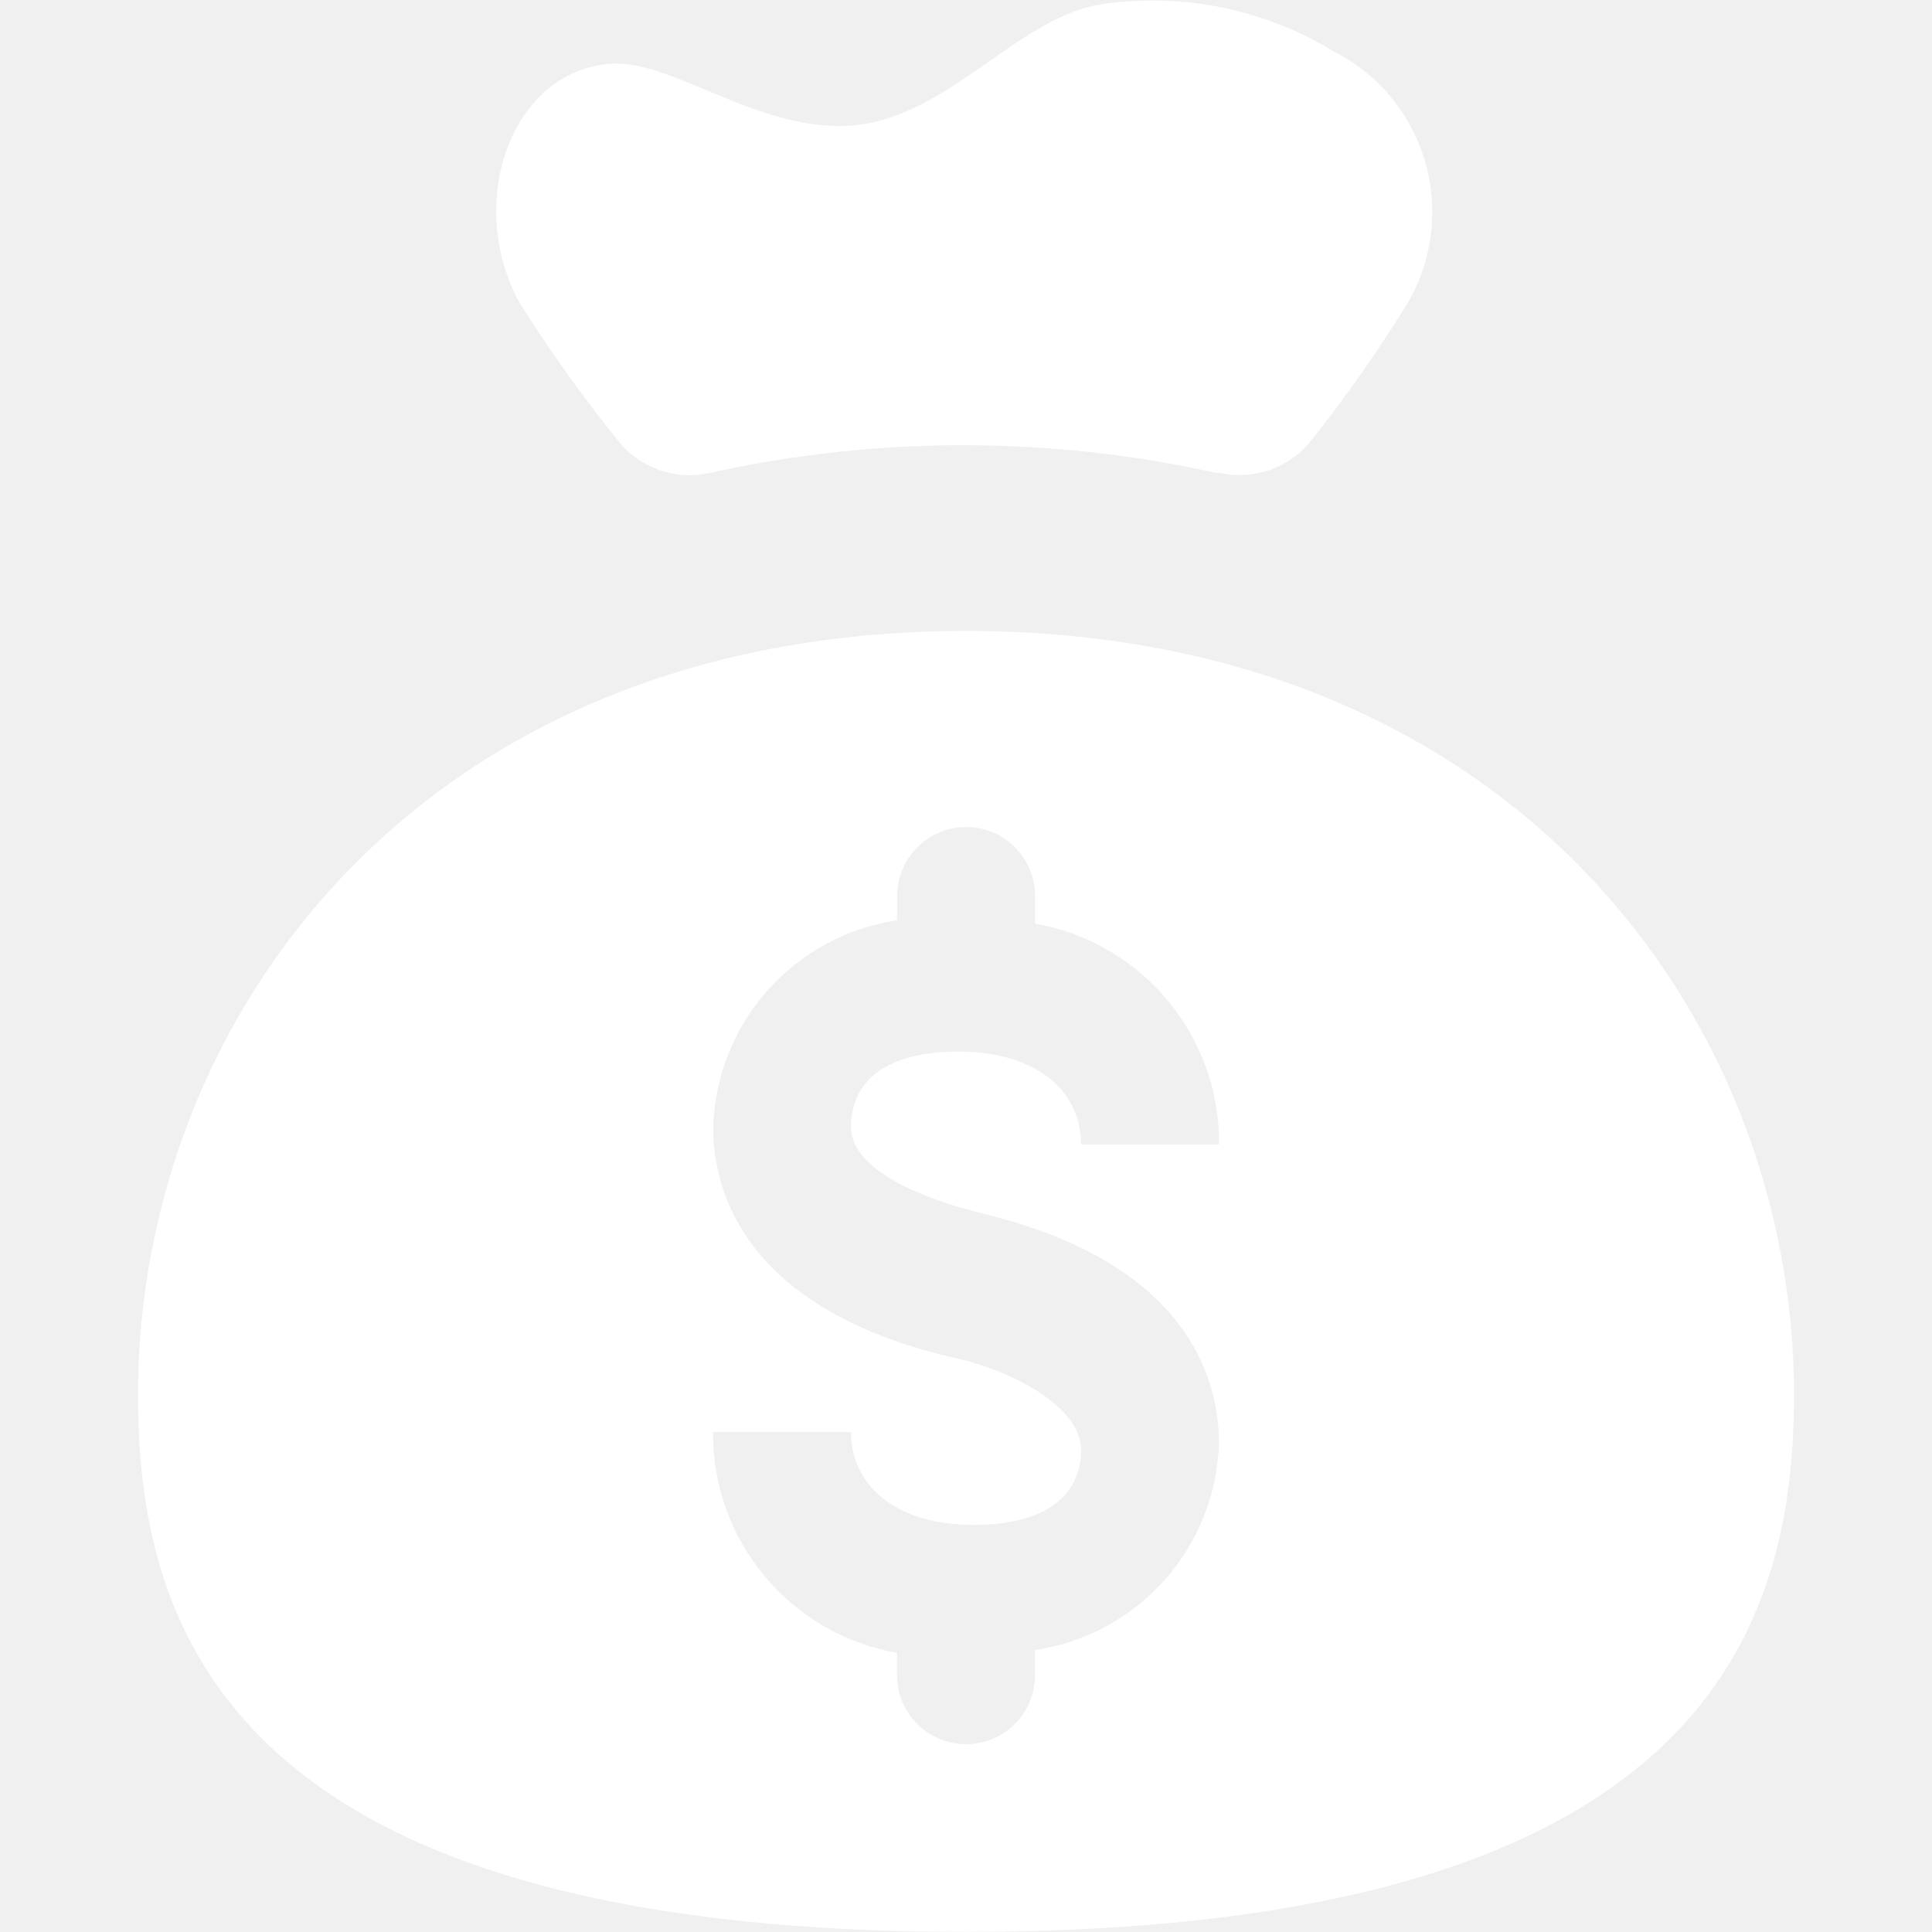
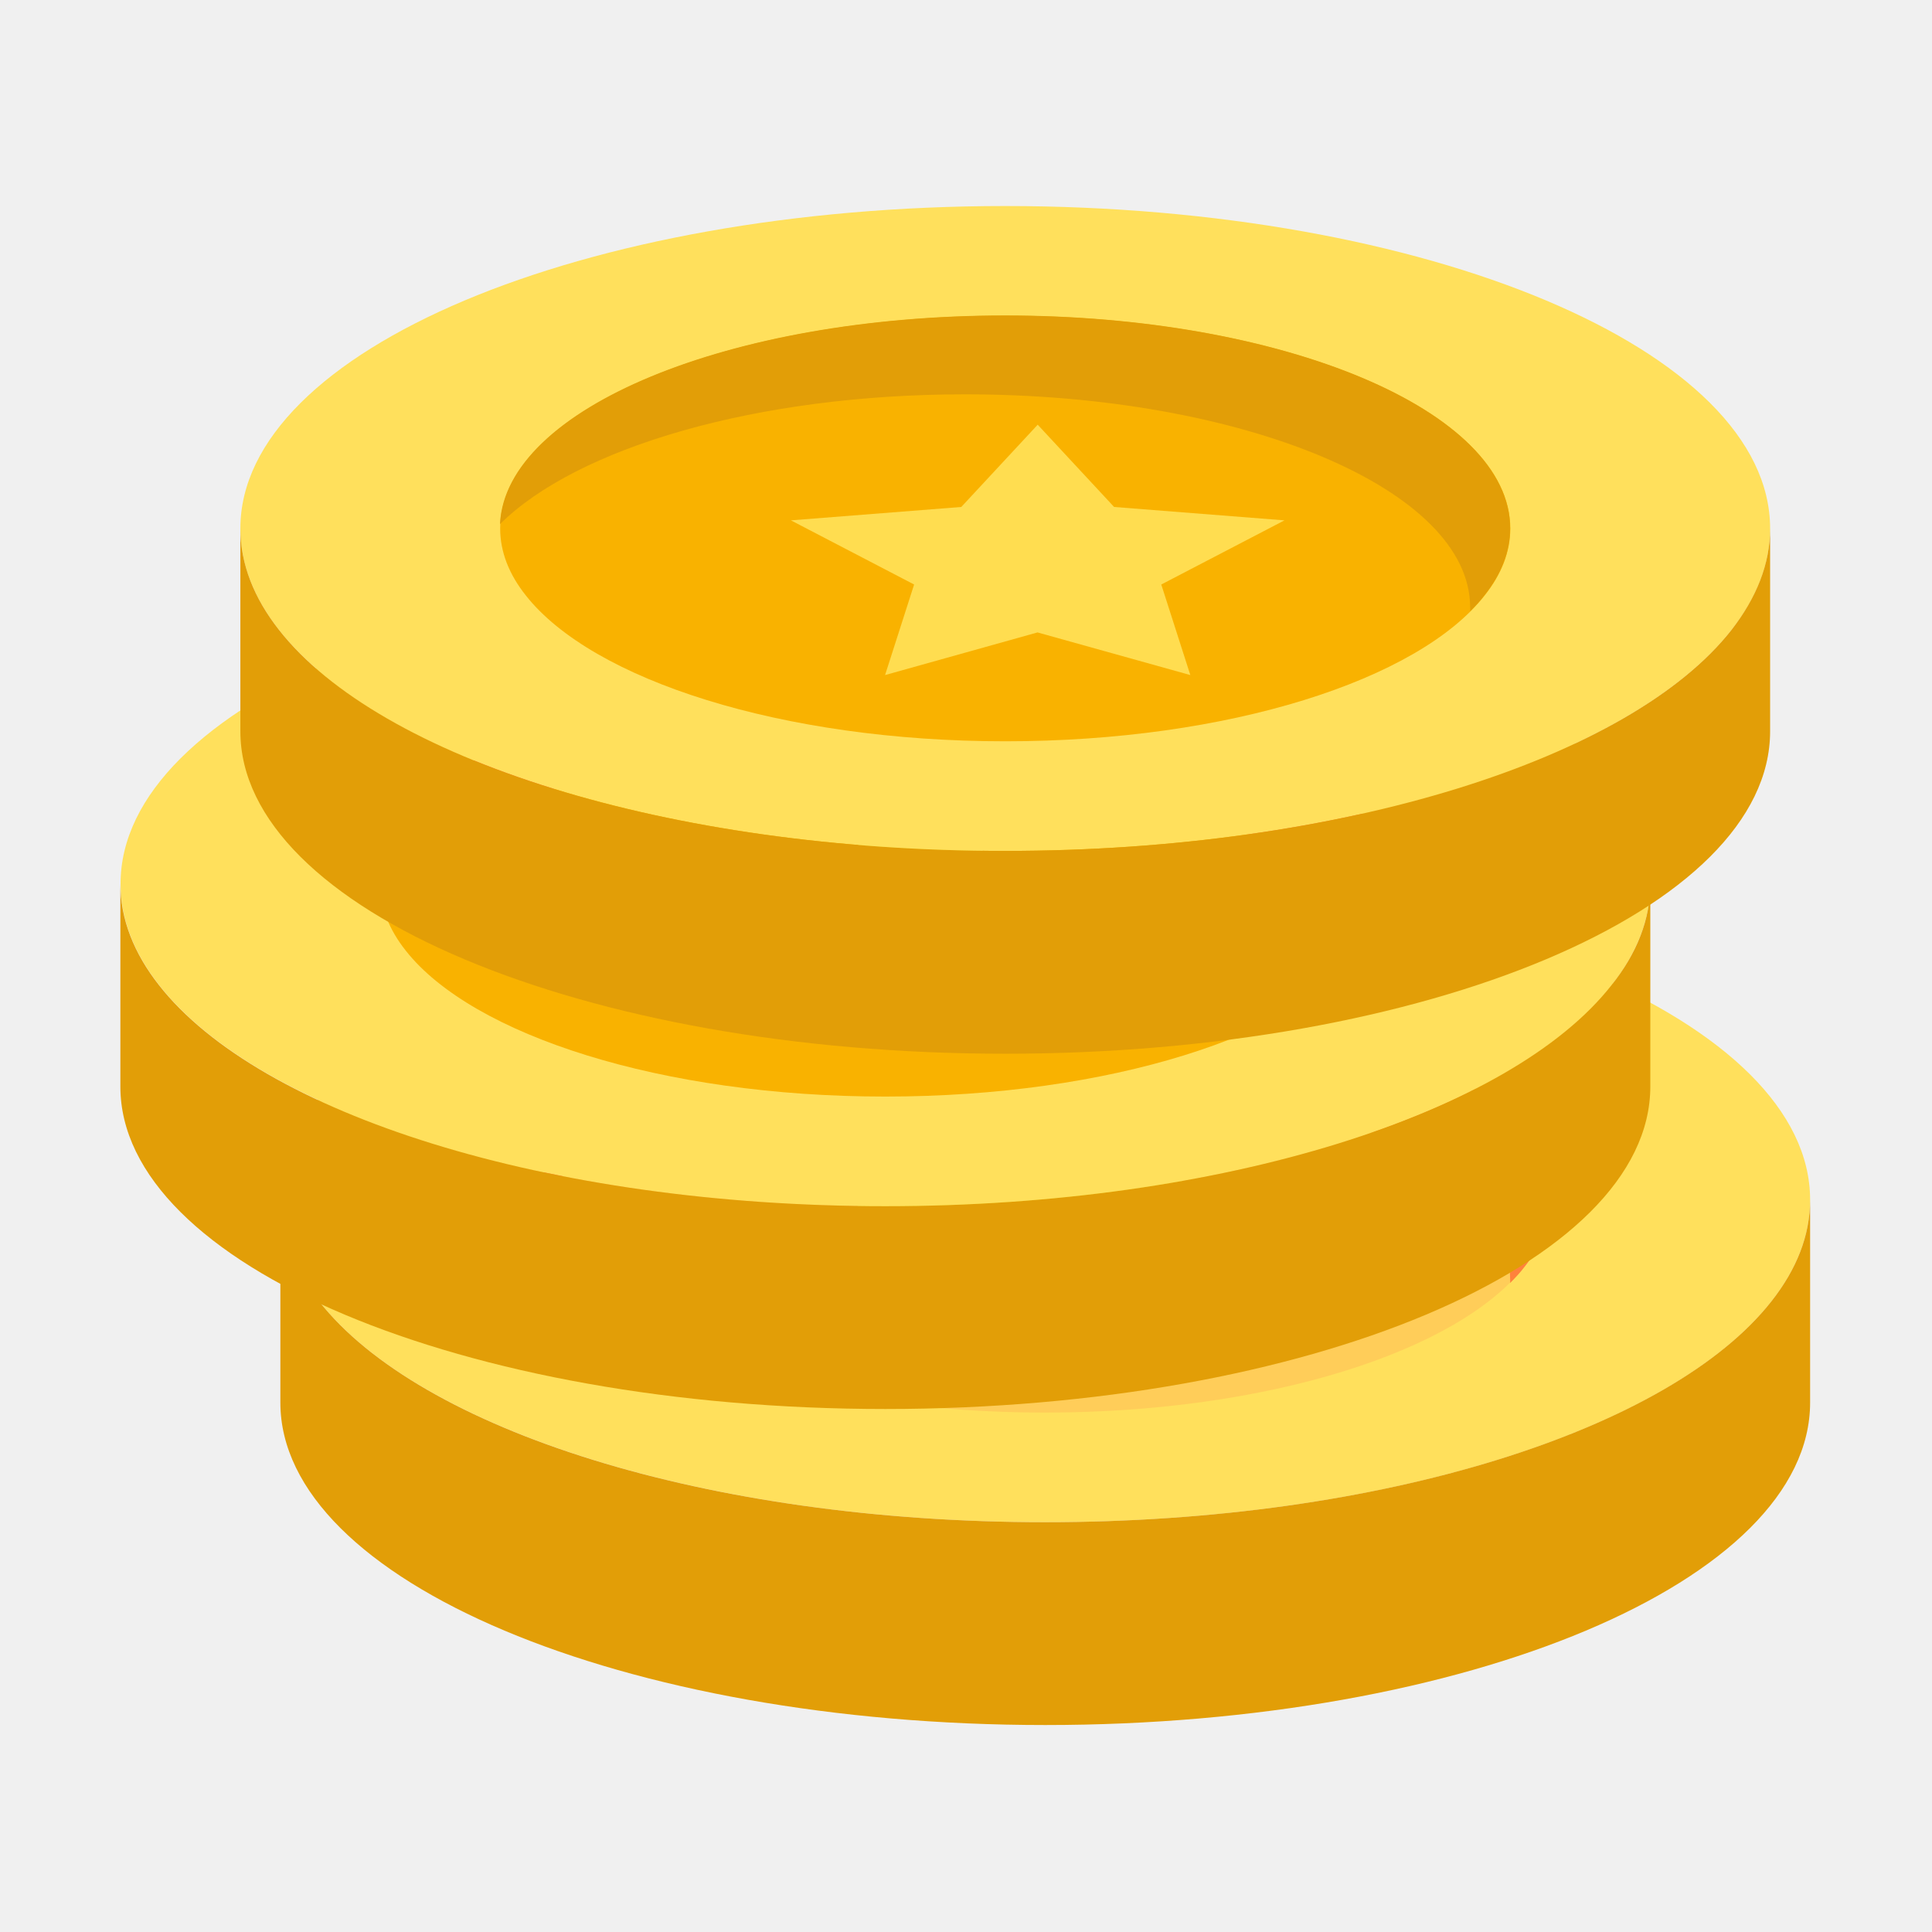
- <svg xmlns="http://www.w3.org/2000/svg" t="1712817837731" class="icon" viewBox="0 0 1024 1024" version="1.1" p-id="6260" width="200" height="200">
-   <path d="M646.583 250.661a48.494 48.494 0 0 0 48.786-17.701 750.153 750.153 0 0 0 51.2-73.143 95.89 95.89 0 0 0 8.558-74.825 95.086 95.086 0 0 0-48.055-57.637A184.759 184.759 0 0 0 583.68 2.267c-43.886 6.875-79.945 58.514-129.682 64S356.498 31.305 323.803 33.792c-52.151 3.438-77.531 72.411-48.786 126.098a749.787 749.787 0 0 0 52.151 73.143 48.494 48.494 0 0 0 48.786 17.701 620.471 620.471 0 0 1 269.166 0zM512 334.409c-288.183 0-438.857 203.922-438.857 404.846 0 122.149 45.349 284.672 438.857 284.672s438.857-162.523 438.857-284.672c0-200.923-150.674-404.846-438.857-404.846z m8.777 308.809c108.763 26.112 125.294 87.771 125.294 121.637a114.322 114.322 0 0 1-97.499 109.714v13.312a36.571 36.571 0 1 1-73.143 0v-11.849a117.906 117.906 0 0 1-97.499-117.029h73.143c0 29.257 24.869 49.225 64.878 49.225s57.051-16.75 57.051-39.863-38.034-42.862-69.705-49.225c-108.763-26.112-125.294-87.771-125.294-121.637a114.322 114.322 0 0 1 97.499-109.714v-12.873a36.571 36.571 0 1 1 73.143 0v14.629a117.906 117.906 0 0 1 97.499 117.029h-73.143c0-29.257-24.869-49.225-64.878-49.225s-57.051 16.75-57.051 39.863 38.034 38.181 69.705 45.934z" fill="#ffffff" p-id="6261" />
+ <svg xmlns="http://www.w3.org/2000/svg" t="1713336731853" class="icon" viewBox="0 0 1024 1024" version="1.1" p-id="49176" width="200" height="200">
+   <path d="M959.4 635.9c0 18.8-7.2 36.9-20.5 53.8-53.3 68-205.5 117.1-384.9 117.1-179.4 0-331.6-49.2-384.9-117.1-13.3-16.9-20.5-35-20.5-53.8C148.6 541.5 330.2 465 554 465c223.7 0 405.4 76.6 405.4 170.9z m0 0" fill="#FFE05C" p-id="49177" />
+   <path d="M821.5 635.9c0 12.4-4.7 24.3-13.6 35.5-35.2 44.8-135.7 77.3-254.1 77.3S335 716.3 299.7 671.5c-8.9-11.2-13.6-23.1-13.6-35.5 0-62.3 119.9-112.8 267.7-112.8 147.8-0.1 267.7 50.4 267.7 112.7z m0 0" fill="#FFCD59" p-id="49178" />
+   <path d="M800.4 680c2.8-2.8 5.4-5.6 7.6-8.5 8.9-11.2 13.6-23.1 13.6-35.5 0-62.3-119.9-112.8-267.7-112.8-146 0-264.9 49.3-267.7 110.6C327 593.3 422 565 532.7 565c147.8 0 267.7 50.5 267.7 112.8 0.1 0.7 0 1.4 0 2.2z m0 0" fill="#FF823C" p-id="49179" />
+   <path d="M571.1 691.1l-80.9 22.6 15.5-48-65.4-34 90.4-6.9 40.5-43.7 40.3 43.7 90.4 6.9-65.4 34 15.5 48-80.9-22.6z m0 0" fill="#FFFB59" p-id="49180" />
+   <path d="M959.4 635.9v107.5c0 94.4-181.6 170.9-405.4 170.9-223.8 0-405.4-76.5-405.4-170.9V635.9c0 18.8 7.2 36.9 20.5 53.8 53.3 68 205.5 117.1 384.9 117.1 179.4 0 331.6-49.2 384.9-117.1 13.3-16.9 20.5-34.9 20.5-53.8z" fill="#E29E07" p-id="49181" />
+   <path d="M874.7 468.4c0 18.8-7.2 36.9-20.5 53.8-53.3 68-205.5 117.1-384.9 117.1-179.4 0-331.6-49.2-384.9-117.1-13.3-16.9-20.5-35-20.5-53.8 0-94.4 181.6-170.9 405.4-170.9 223.8 0.1 405.4 76.6 405.4 170.9z m0 0" fill="#FFE05C" p-id="49182" />
+   <path d="M736.9 468.4c0 12.4-4.7 24.3-13.6 35.5-35.2 44.9-135.7 77.3-254.1 77.3s-218.8-32.5-254.1-77.3c-8.9-11.2-13.6-23.1-13.6-35.5 0-62.3 119.9-112.8 267.7-112.8 147.8 0 267.7 50.5 267.7 112.8z m0 0" fill="#F9B200" p-id="49183" />
+   <path d="M715.7 512.5c2.8-2.8 5.4-5.6 7.6-8.5 8.9-11.2 13.6-23.1 13.6-35.5 0-62.3-119.9-112.8-267.7-112.8-146 0-264.9 49.3-267.7 110.6 40.8-40.5 135.8-68.8 246.5-68.8 147.8 0 267.7 50.5 267.7 112.8 0.1 0.7 0 1.5 0 2.2z m0 0" fill="#FF823C" p-id="49184" />
+   <path d="M486.5 523.6l-80.9 22.6 15.5-48-65.3-34 90.3-6.9 40.5-43.7 40.3 43.7 90.4 6.9-65.4 34 15.5 48-80.9-22.6z m0 0" fill="#FFFB59" p-id="49185" />
+   <path d="M874.7 468.4v107.5c0 94.4-181.6 170.9-405.4 170.9-223.8 0-405.5-76.5-405.5-170.9V468.4c0 18.8 7.2 36.9 20.5 53.8 53.3 68 205.5 117.1 384.9 117.1 179.4 0 331.6-49.2 384.9-117.1 13.5-16.9 20.6-34.9 20.6-53.8z" fill="#E29E07" p-id="49186" />
+   <path d="M938.2 280.1c0 18.8-7.2 36.9-20.5 53.8-53.4 68-205.5 117.1-384.9 117.1-179.4 0-331.6-49.2-384.9-117.1-13.3-16.9-20.5-35-20.5-53.8 0-94.3 181.6-170.9 405.4-170.9 223.7 0 405.4 76.4 405.4 170.9z m0 0" fill="#FFE05C" p-id="49187" />
+   <path d="M800.5 280.1c0 12.4-4.7 24.3-13.6 35.5-35.2 44.9-135.7 77.3-254.1 77.3S314 360.4 278.7 315.6c-8.9-11.2-13.6-23.1-13.6-35.5 0-62.3 119.9-112.8 267.7-112.8 147.8 0 267.7 50.5 267.7 112.8z m0 0" fill="#F9B200" p-id="49188" />
+   <path d="M779.2 324c2.8-2.8 5.4-5.6 7.6-8.5 8.9-11.2 13.6-23.1 13.6-35.5 0-62.3-119.9-112.8-267.7-112.8-146 0-264.9 49.3-267.7 110.6 40.8-40.5 135.8-68.8 246.5-68.8 147.8 0 267.7 50.5 267.7 112.8 0.1 0.9 0.1 1.5 0 2.2z m0 0" fill="#E29E07" p-id="49189" />
+   <path d="M549.9 335.2l-80.8 22.6 15.4-48-65.3-34 90.3-7.1 40.5-43.6 40.5 43.6 90.3 7.1-65.3 34 15.4 48-81-22.6z m0 0" fill="#FFDD50" p-id="49190" />
+   <path d="M938.2 280.1v107.5c0 94.4-181.6 170.9-405.4 170.9-223.8 0-405.4-76.5-405.4-170.9V280.1c0 18.8 7.2 36.9 20.5 53.8 53.3 68 205.5 117.1 384.9 117.1 179.4 0 331.6-49.2 384.9-117.1 13.3-17.1 20.5-35.1 20.5-53.8z" fill="#E29E07" p-id="49191" />
</svg>
